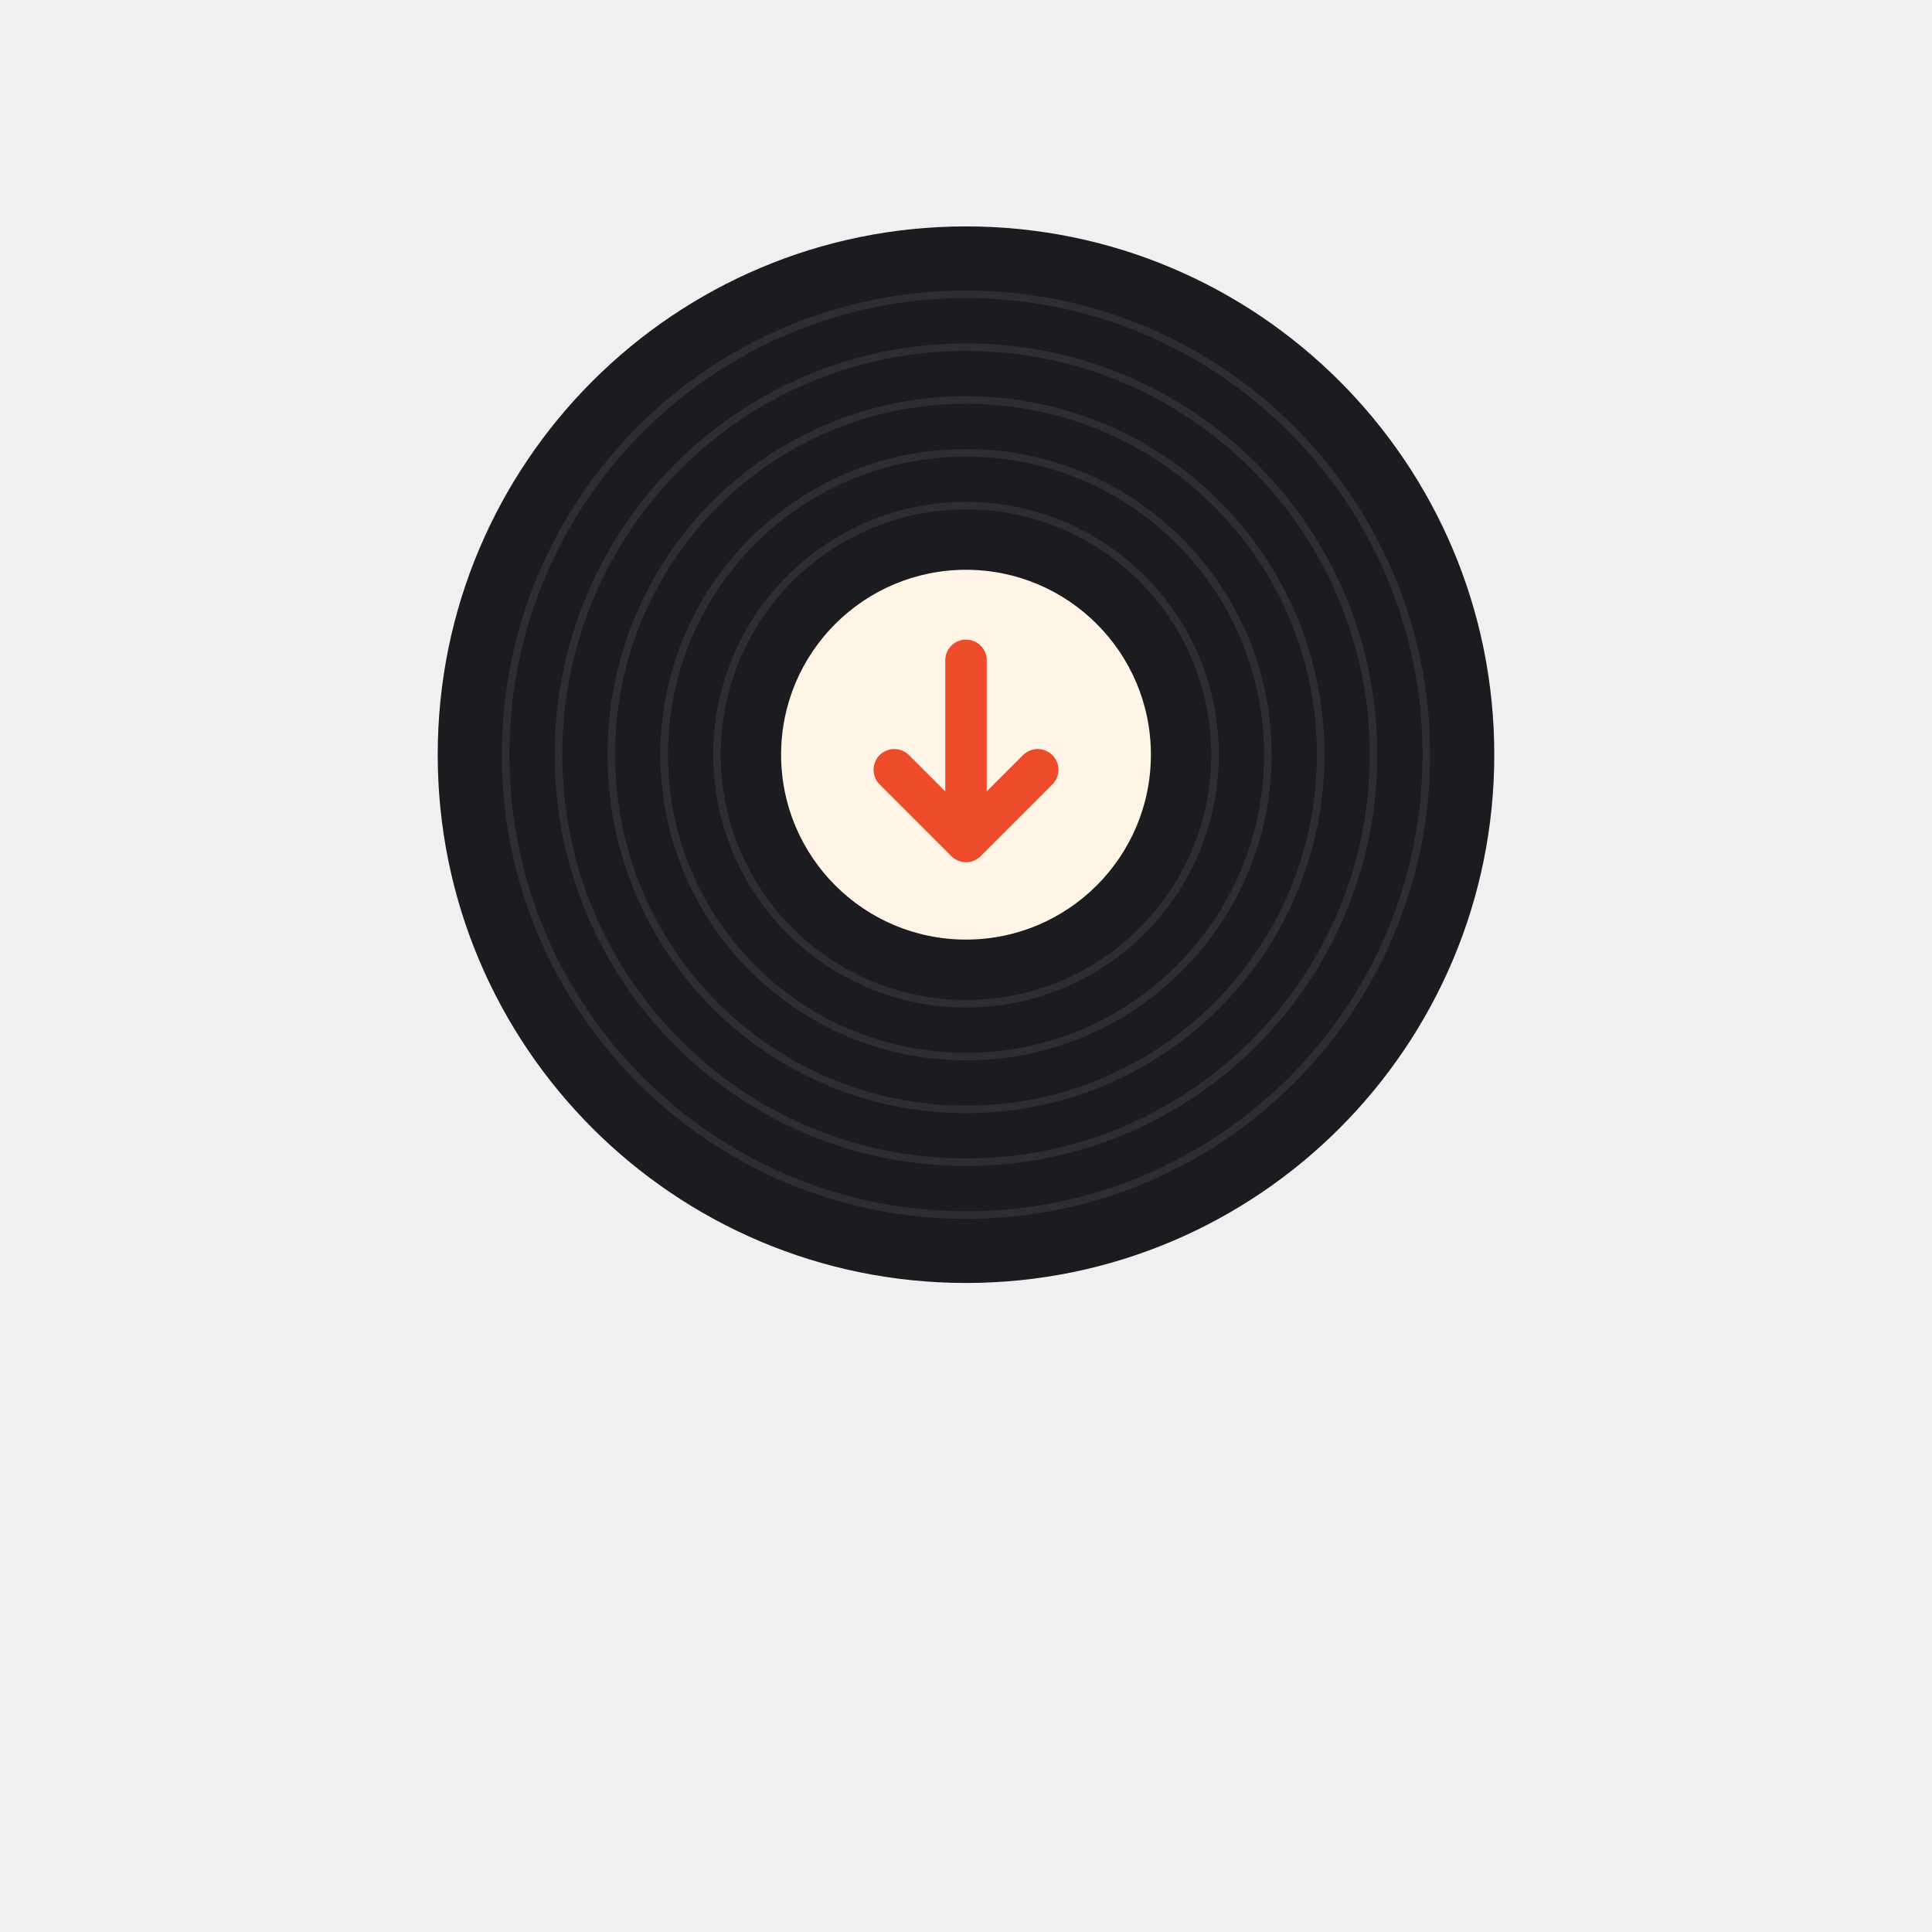
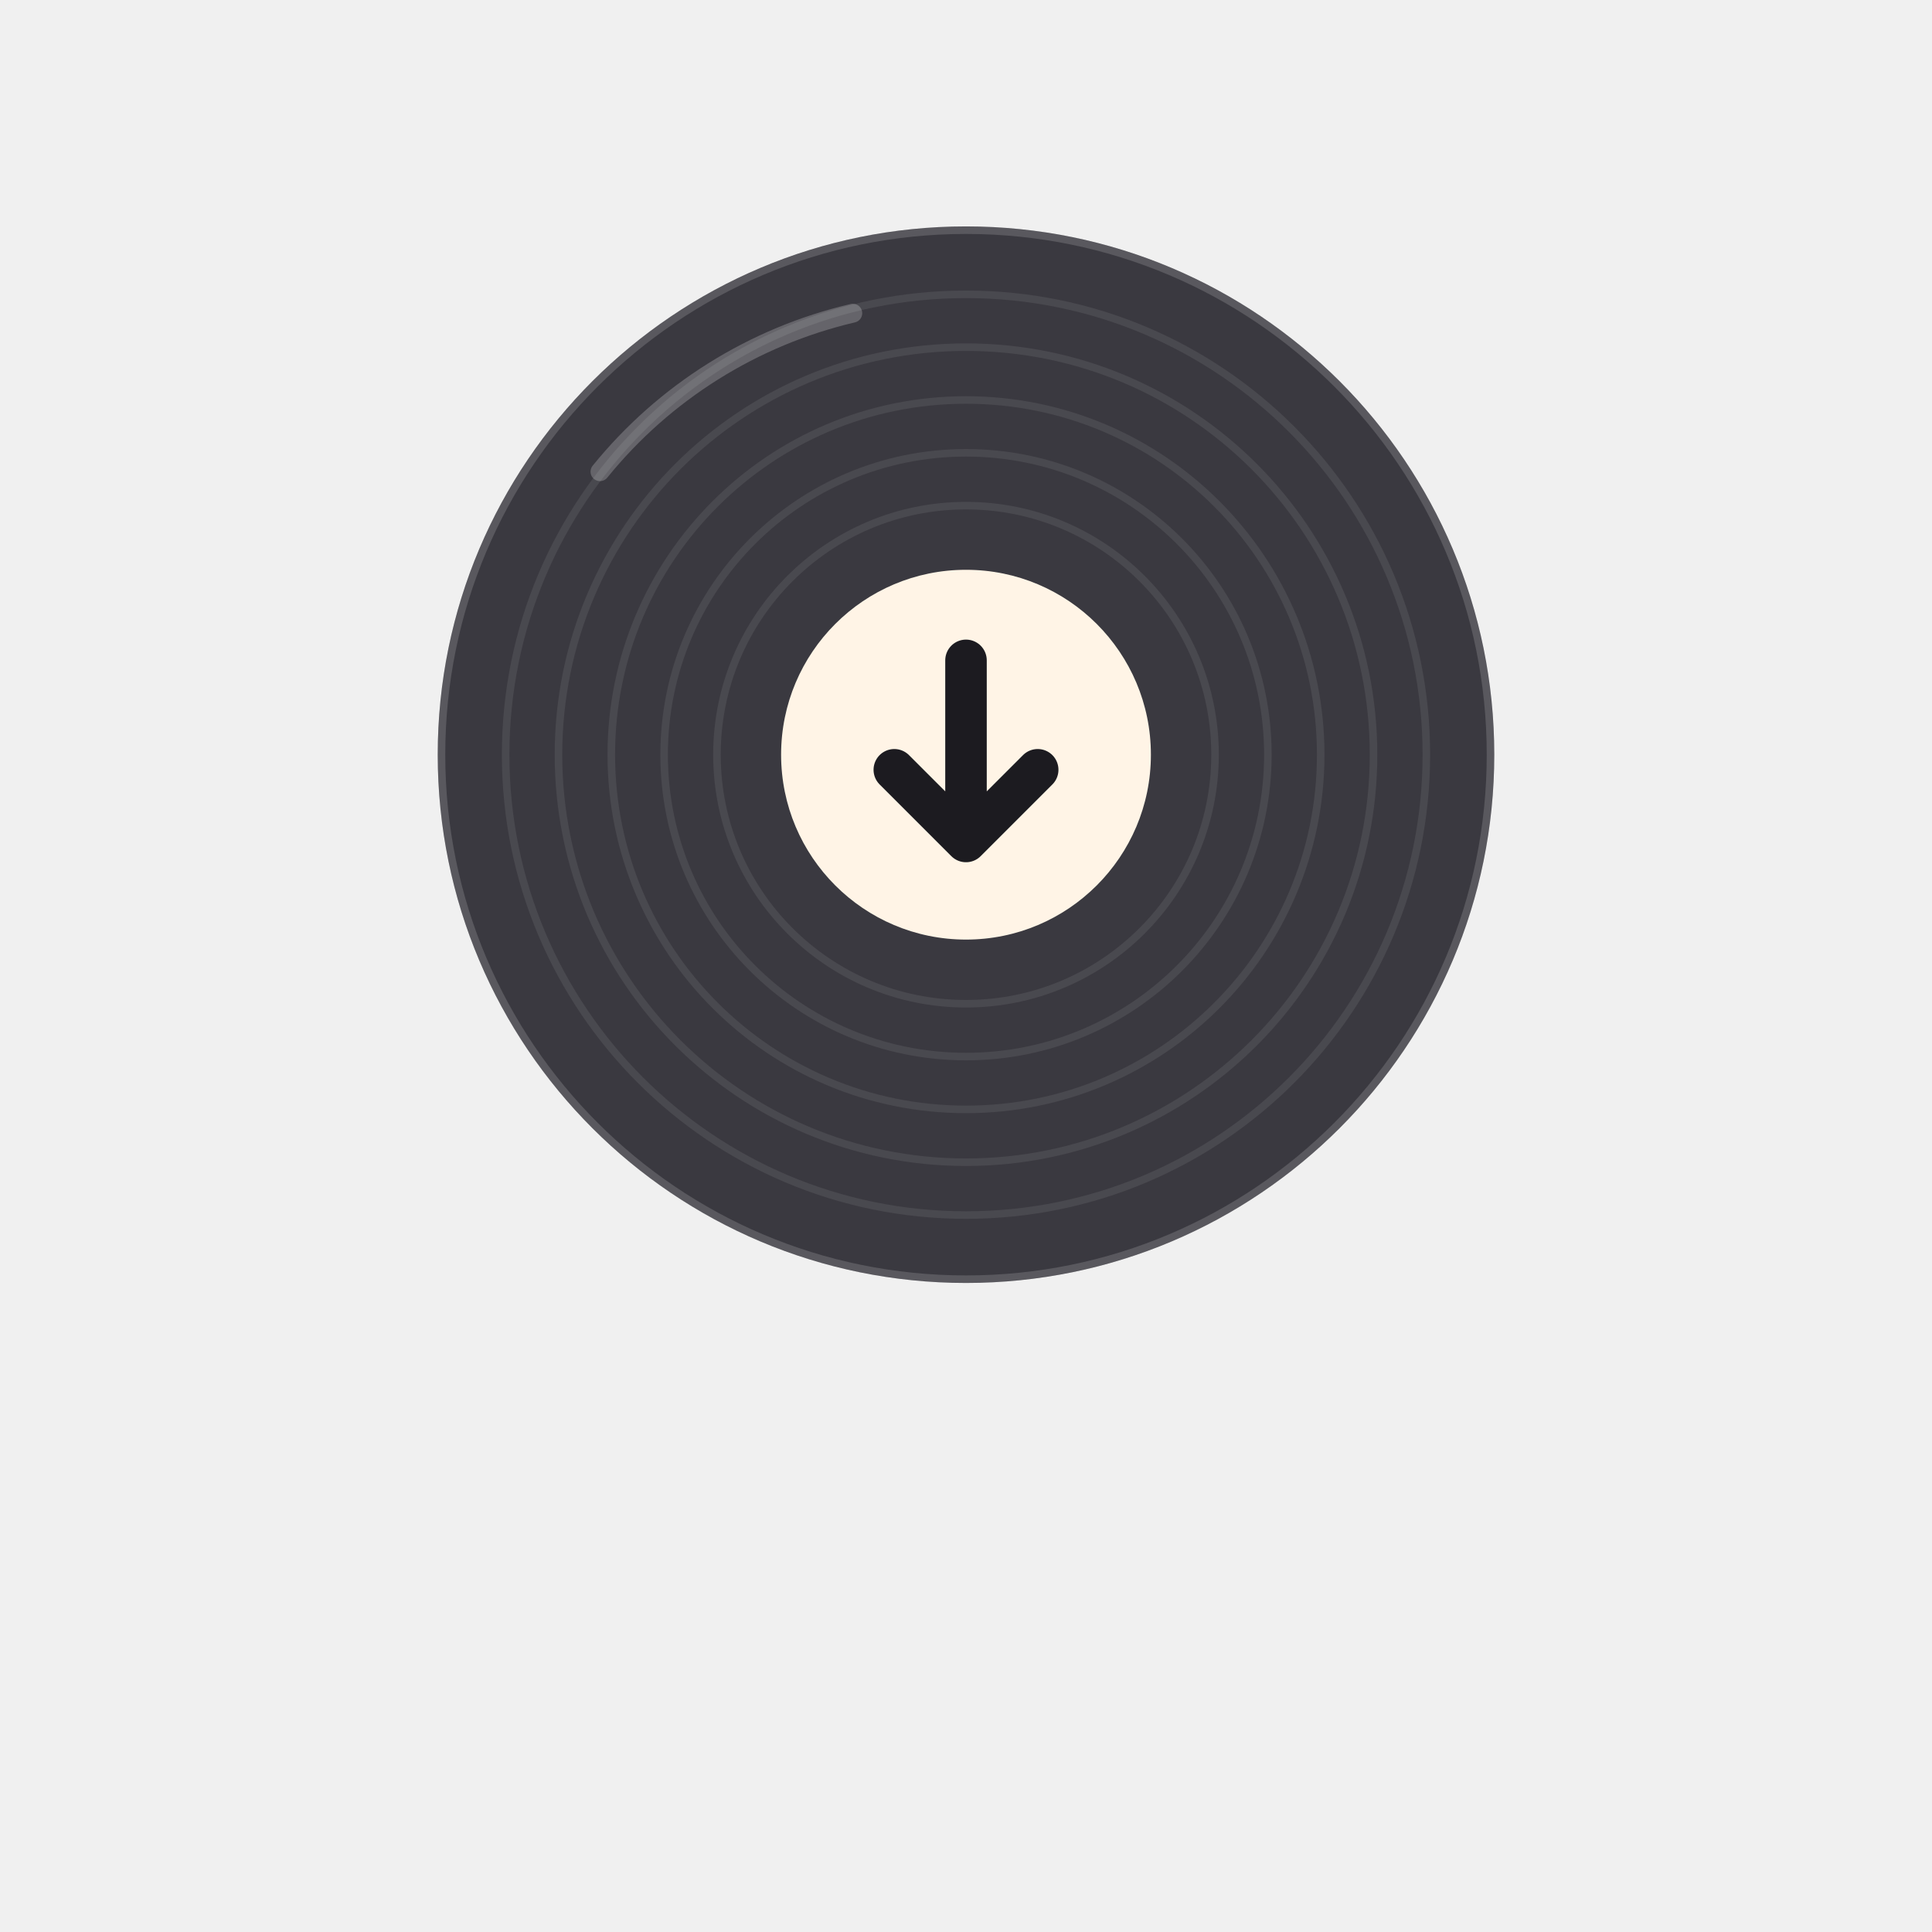
<svg xmlns="http://www.w3.org/2000/svg" viewBox="0 0 1024 1024">
-   <circle cx="512" cy="400" r="280" fill="#1C1B20" />
+   <circle cx="512" cy="400" r="280" fill="#3A3940" />
+   <circle cx="512" cy="400" r="278" fill="none" stroke="#FFFFFF" stroke-opacity=".16" stroke-width="4" />
  <g fill="none" stroke="#FFFFFF" stroke-opacity=".08" stroke-width="4">
    <circle cx="512" cy="400" r="132" />
    <circle cx="512" cy="400" r="160" />
    <circle cx="512" cy="400" r="188" />
    <circle cx="512" cy="400" r="216" />
    <circle cx="512" cy="400" r="244" />
  </g>
+   <path fill="none" stroke="#FFFFFF" stroke-opacity=".22" stroke-width="10" stroke-linecap="round" d="M318 250 A244 244 0 0 1 452 166" />
  <circle cx="512" cy="400" r="98" fill="#FFF4E6" />
-   <path fill="none" stroke="#EE4B2B" stroke-width="22" stroke-linecap="round" stroke-linejoin="round" d="M512 350 V444 M474 408 L512 446 L550 408" />
+   <path fill="none" stroke="#1C1B20" stroke-width="22" stroke-linecap="round" stroke-linejoin="round" d="M512 350 V444 M474 408 L512 446 L550 408" />
</svg>
